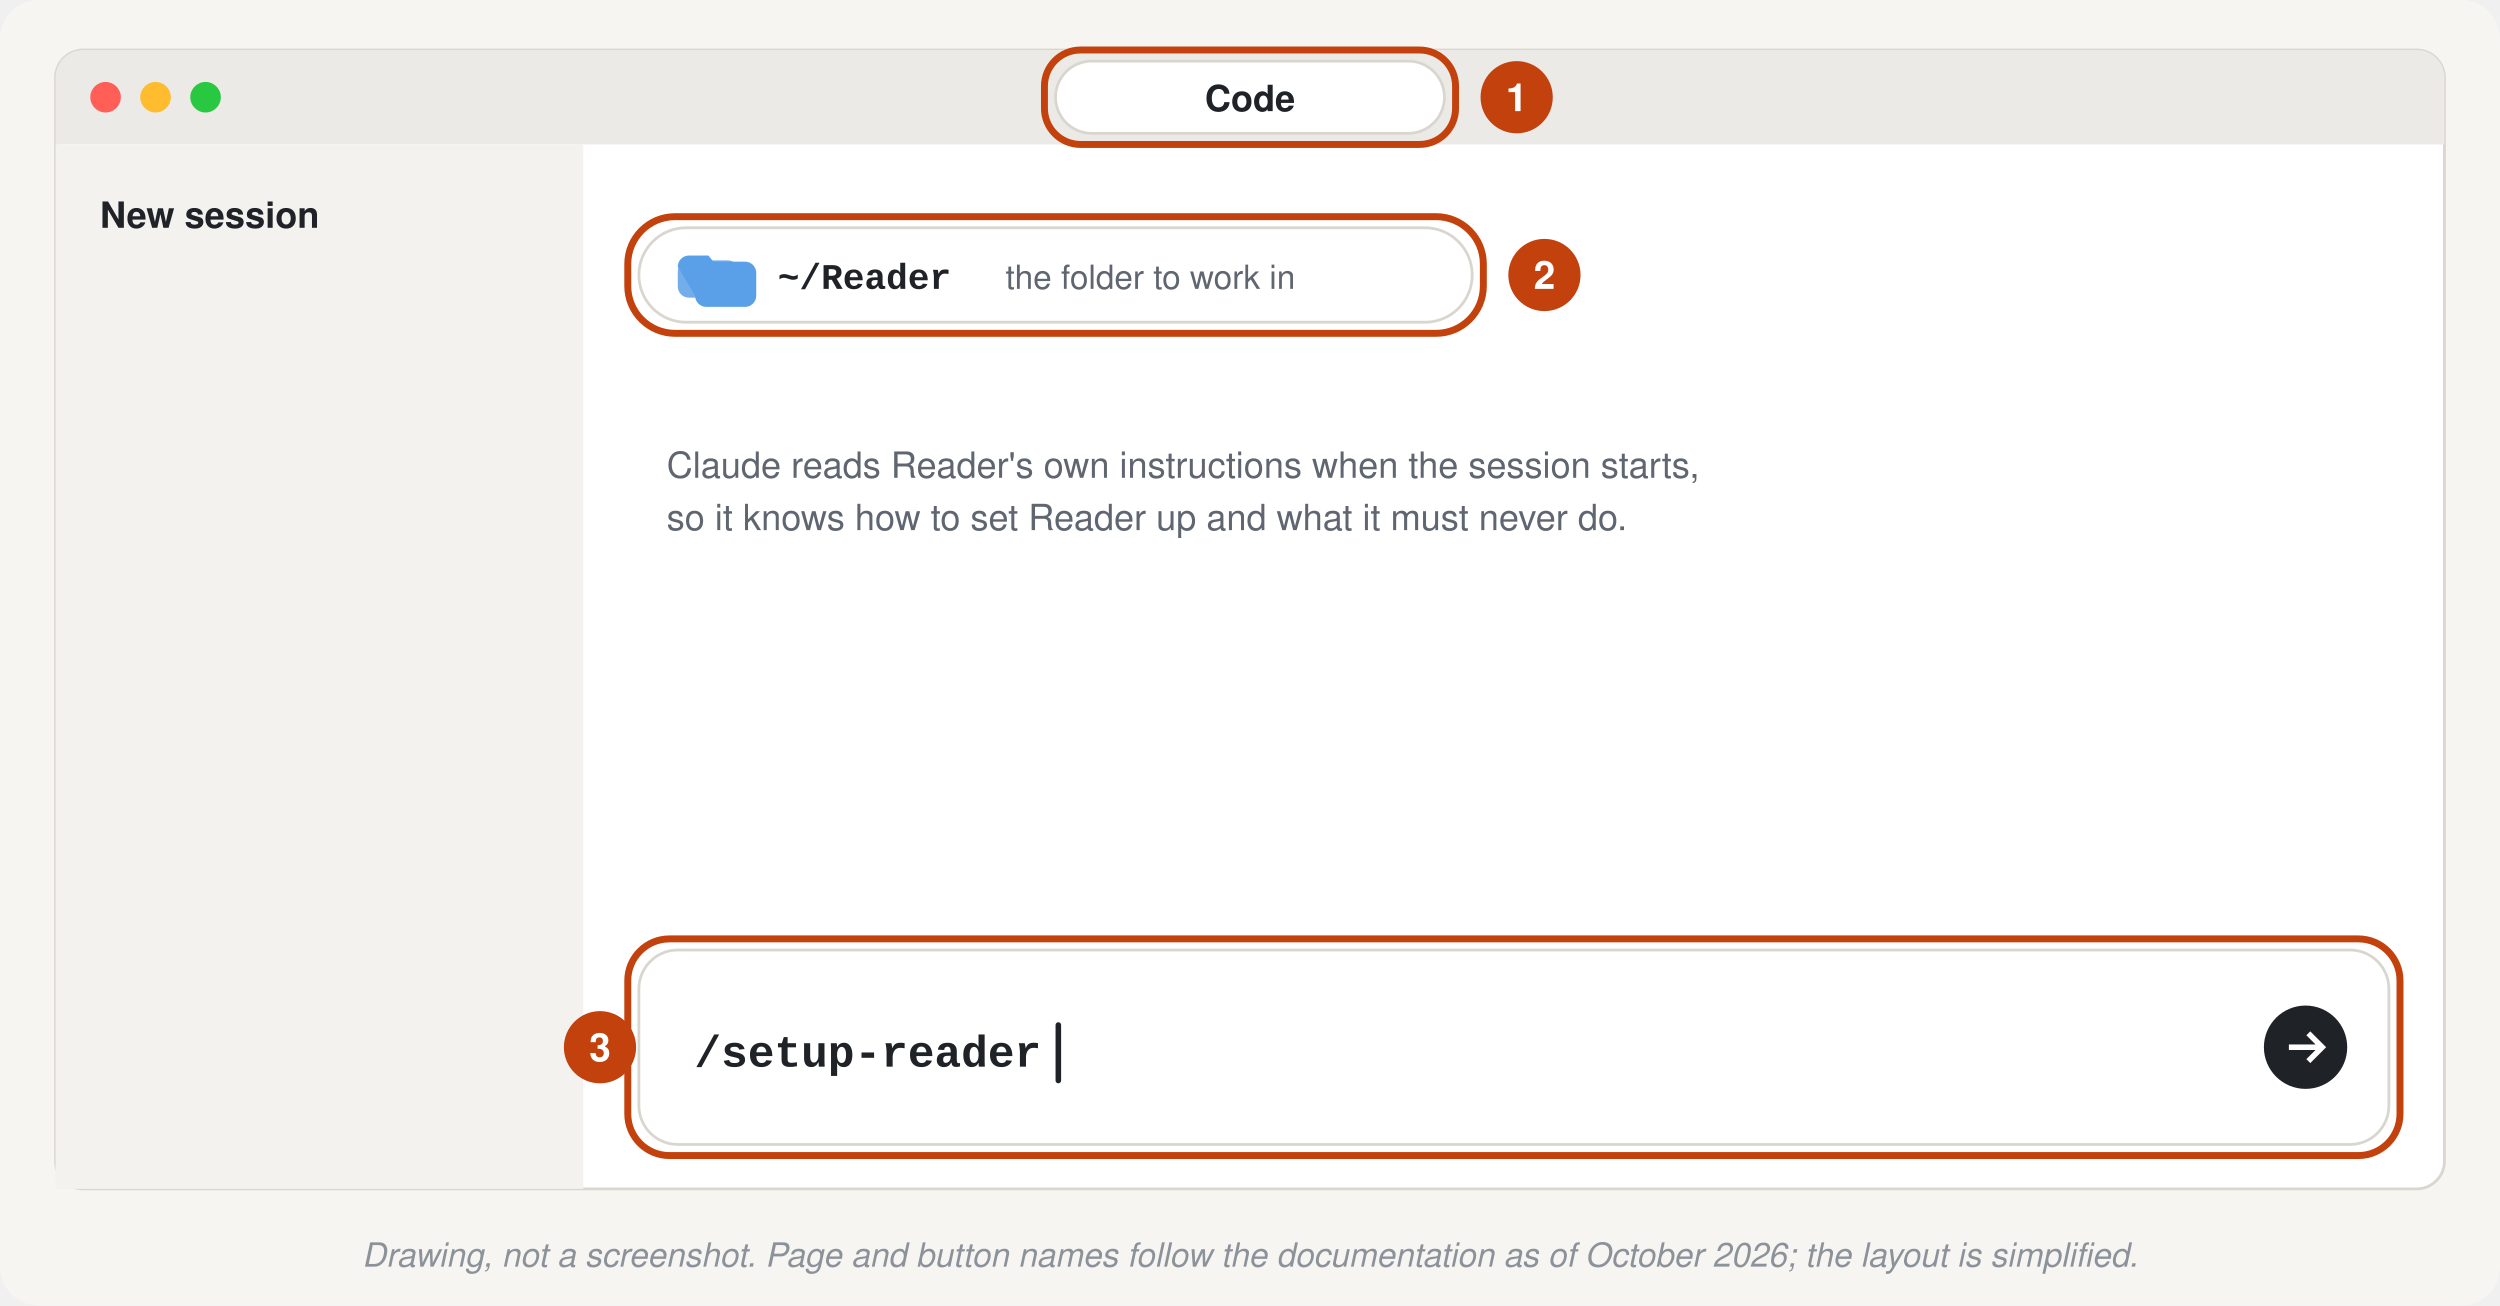
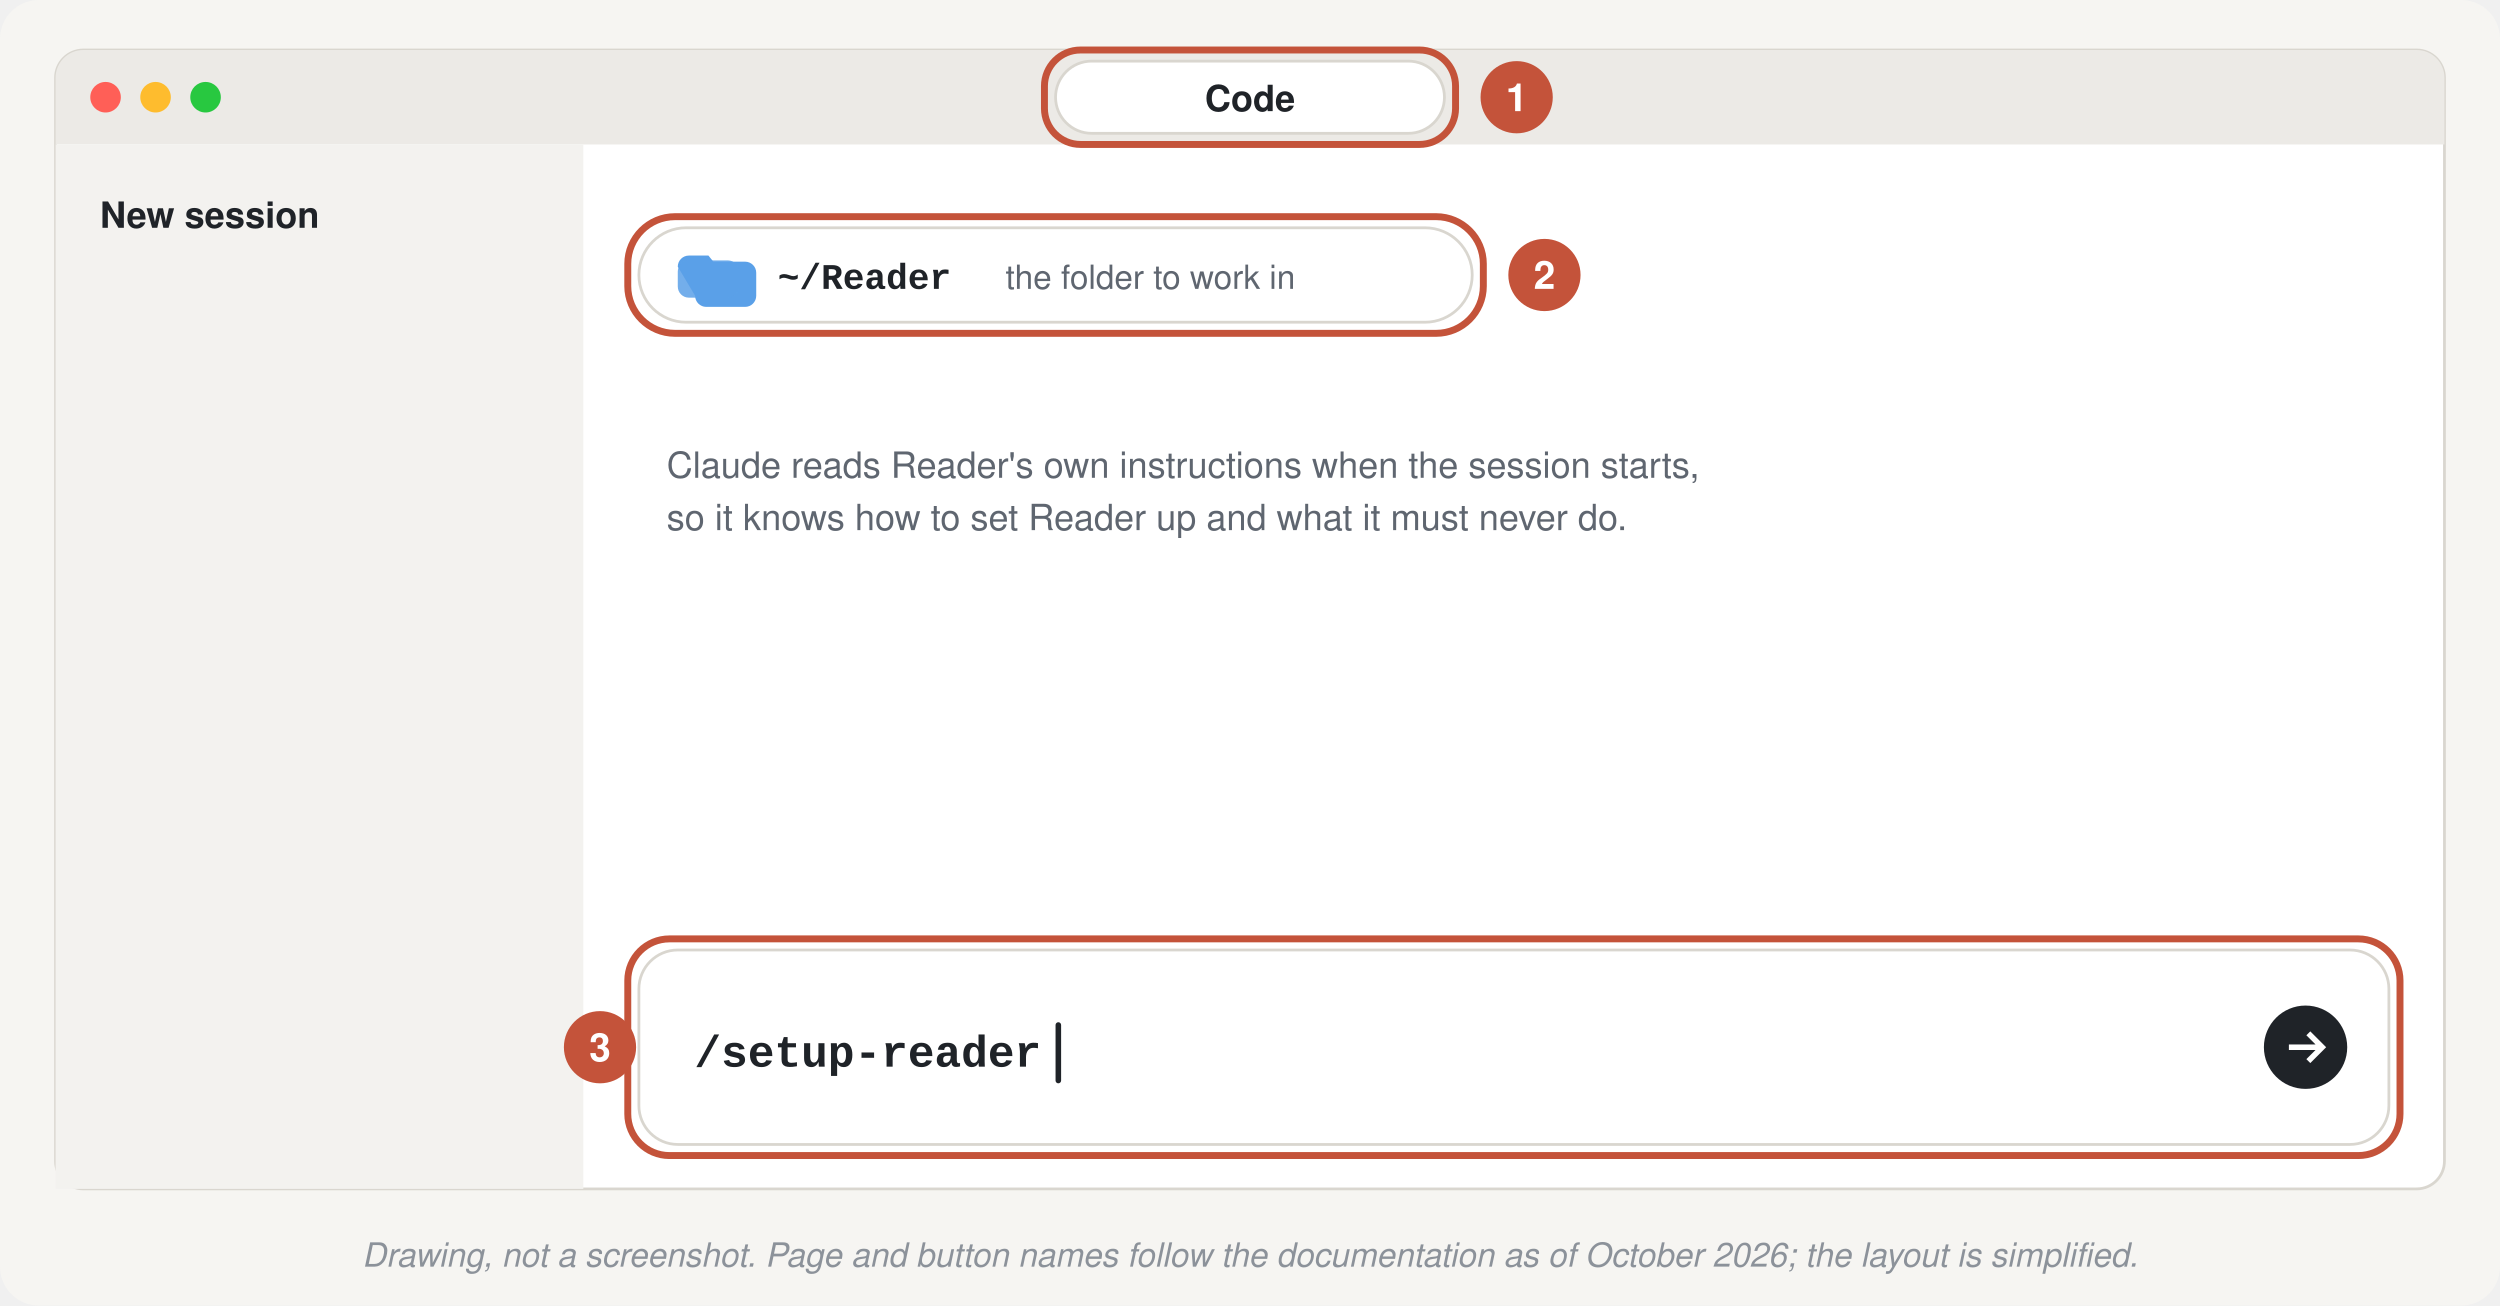
<svg xmlns="http://www.w3.org/2000/svg" viewBox="0 0 900 470" width="900" height="470" role="img" aria-labelledby="t d">
  <defs>
    <marker id="arrow" viewBox="0 0 10 10" refX="9" refY="5" markerWidth="7" markerHeight="7" orient="auto-start-reverse">
      <path d="M0,0 L10,5 L0,10 z" fill="#5F6670" />
    </marker>
  </defs>
  <rect width="900" height="470" rx="14" fill="#F6F5F2" />
  <rect x="20" y="18" width="860" height="410" rx="10" fill="#FFFFFF" stroke="#D9D6CF" stroke-width="1.0" />
  <path d="M20 28 a10 10 0 0 1 10 -10 h840 a10 10 0 0 1 10 10 v24 h-860 z" fill="#ECEAE6" />
  <circle cx="38" cy="35" r="5.5" fill="#FF5F57" />
  <circle cx="56" cy="35" r="5.5" fill="#FEBC2E" />
  <circle cx="74" cy="35" r="5.5" fill="#28C840" />
  <rect x="380" y="22" width="140" height="26" rx="13" fill="#FFFFFF" stroke="#D9D6CF" stroke-width="1.0" />
  <text x="450" y="40" font-family="-apple-system, BlinkMacSystemFont, 'Helvetica Neue', Helvetica, Arial, sans-serif" font-size="13" fill="#1F2328" font-weight="700" text-anchor="middle" xml:space="preserve">Code</text>
-   <rect x="376" y="18" width="148" height="34" rx="13" fill="none" stroke="#C2410C" stroke-width="2.5" />
-   <circle cx="546" cy="35" r="13" fill="#C2410C" />
+   <rect x="376" y="18" width="148" height="34" rx="13" fill="none" stroke="#C4533A" stroke-width="2.5" />
+   <circle cx="546" cy="35" r="13" fill="#C4533A" />
  <text x="546" y="40" font-family="-apple-system, BlinkMacSystemFont, 'Helvetica Neue', Helvetica, Arial, sans-serif" font-size="14" fill="#FFFFFF" font-weight="700" text-anchor="middle" xml:space="preserve">1</text>
  <rect x="20" y="52" width="190" height="376" rx="0" fill="#F3F2EF" />
  <text x="36" y="82" font-family="-apple-system, BlinkMacSystemFont, 'Helvetica Neue', Helvetica, Arial, sans-serif" font-size="13" fill="#1F2328" font-weight="600" text-anchor="start" xml:space="preserve">New session</text>
  <rect x="230" y="82" width="300" height="34" rx="17" fill="#FFFFFF" stroke="#D9D6CF" stroke-width="1.0" />
  <path d="M244 96 a4 4 0 0 1 4 -4 h7.04 l1.76 2.2 h11.44 a4 4 0 0 1 4 4 v8.28 a4 4 0 0 1 -4 4 h-14 a4 4 0 0 1 -4 -4 z" fill="#5AA0E8" />
  <rect x="244" y="93.74" width="22" height="13.42" rx="4" fill="#5AA0E8" opacity="0.85" />
  <text x="280" y="104" font-family="'SF Mono', Menlo, Monaco, Consolas, 'Liberation Mono', monospace" font-size="13" fill="#1F2328" font-weight="600" text-anchor="start" xml:space="preserve">~/Reader</text>
  <text x="362" y="104" font-family="-apple-system, BlinkMacSystemFont, 'Helvetica Neue', Helvetica, Arial, sans-serif" font-size="12" fill="#5F6670" font-weight="400" text-anchor="start" xml:space="preserve">the folder to work in</text>
-   <rect x="226" y="78" width="308" height="42" rx="17" fill="none" stroke="#C2410C" stroke-width="2.5" />
-   <circle cx="556" cy="99" r="13" fill="#C2410C" />
+   <rect x="226" y="78" width="308" height="42" rx="17" fill="none" stroke="#C4533A" stroke-width="2.5" />
+   <circle cx="556" cy="99" r="13" fill="#C4533A" />
  <text x="556" y="104" font-family="-apple-system, BlinkMacSystemFont, 'Helvetica Neue', Helvetica, Arial, sans-serif" font-size="14" fill="#FFFFFF" font-weight="700" text-anchor="middle" xml:space="preserve">2</text>
  <text x="240" y="172.0" font-family="-apple-system, BlinkMacSystemFont, 'Helvetica Neue', Helvetica, Arial, sans-serif" font-size="13" fill="#5F6670" font-weight="400" text-anchor="start" xml:space="preserve">Claude reads Reader's own instructions when the session starts,</text>
  <text x="240" y="190.85" font-family="-apple-system, BlinkMacSystemFont, 'Helvetica Neue', Helvetica, Arial, sans-serif" font-size="13" fill="#5F6670" font-weight="400" text-anchor="start" xml:space="preserve">so it knows how to set Reader up and what it must never do.</text>
  <rect x="230" y="342" width="630" height="70" rx="14" fill="#FFFFFF" stroke="#D9D6CF" stroke-width="1.0" />
  <text x="250" y="384" font-family="'SF Mono', Menlo, Monaco, Consolas, 'Liberation Mono', monospace" font-size="16" fill="#1F2328" font-weight="600" text-anchor="start" xml:space="preserve">/setup-reader</text>
  <rect x="380" y="368" width="2" height="22" rx="1" fill="#1F2328" />
  <circle cx="830" cy="377" r="15" fill="#1F2328" />
  <path d="M824 377 h12 m-5 -5 l5 5 l-5 5" stroke="#FFFFFF" stroke-width="2" fill="none" />
-   <rect x="226" y="338" width="638" height="78" rx="15" fill="none" stroke="#C2410C" stroke-width="2.5" />
-   <circle cx="216" cy="377" r="13" fill="#C2410C" />
+   <rect x="226" y="338" width="638" height="78" rx="15" fill="none" stroke="#C4533A" stroke-width="2.5" />
+   <circle cx="216" cy="377" r="13" fill="#C4533A" />
  <text x="216" y="382" font-family="-apple-system, BlinkMacSystemFont, 'Helvetica Neue', Helvetica, Arial, sans-serif" font-size="14" fill="#FFFFFF" font-weight="700" text-anchor="middle" xml:space="preserve">3</text>
  <text x="450.0" y="456" font-family="-apple-system, BlinkMacSystemFont, 'Helvetica Neue', Helvetica, Arial, sans-serif" font-size="12" fill="#8C929A" font-weight="400" text-anchor="middle" font-style="italic" xml:space="preserve">Drawing, not a screenshot. Page and button names follow the documentation as of October 2026; the layout is simplified.</text>
</svg>
